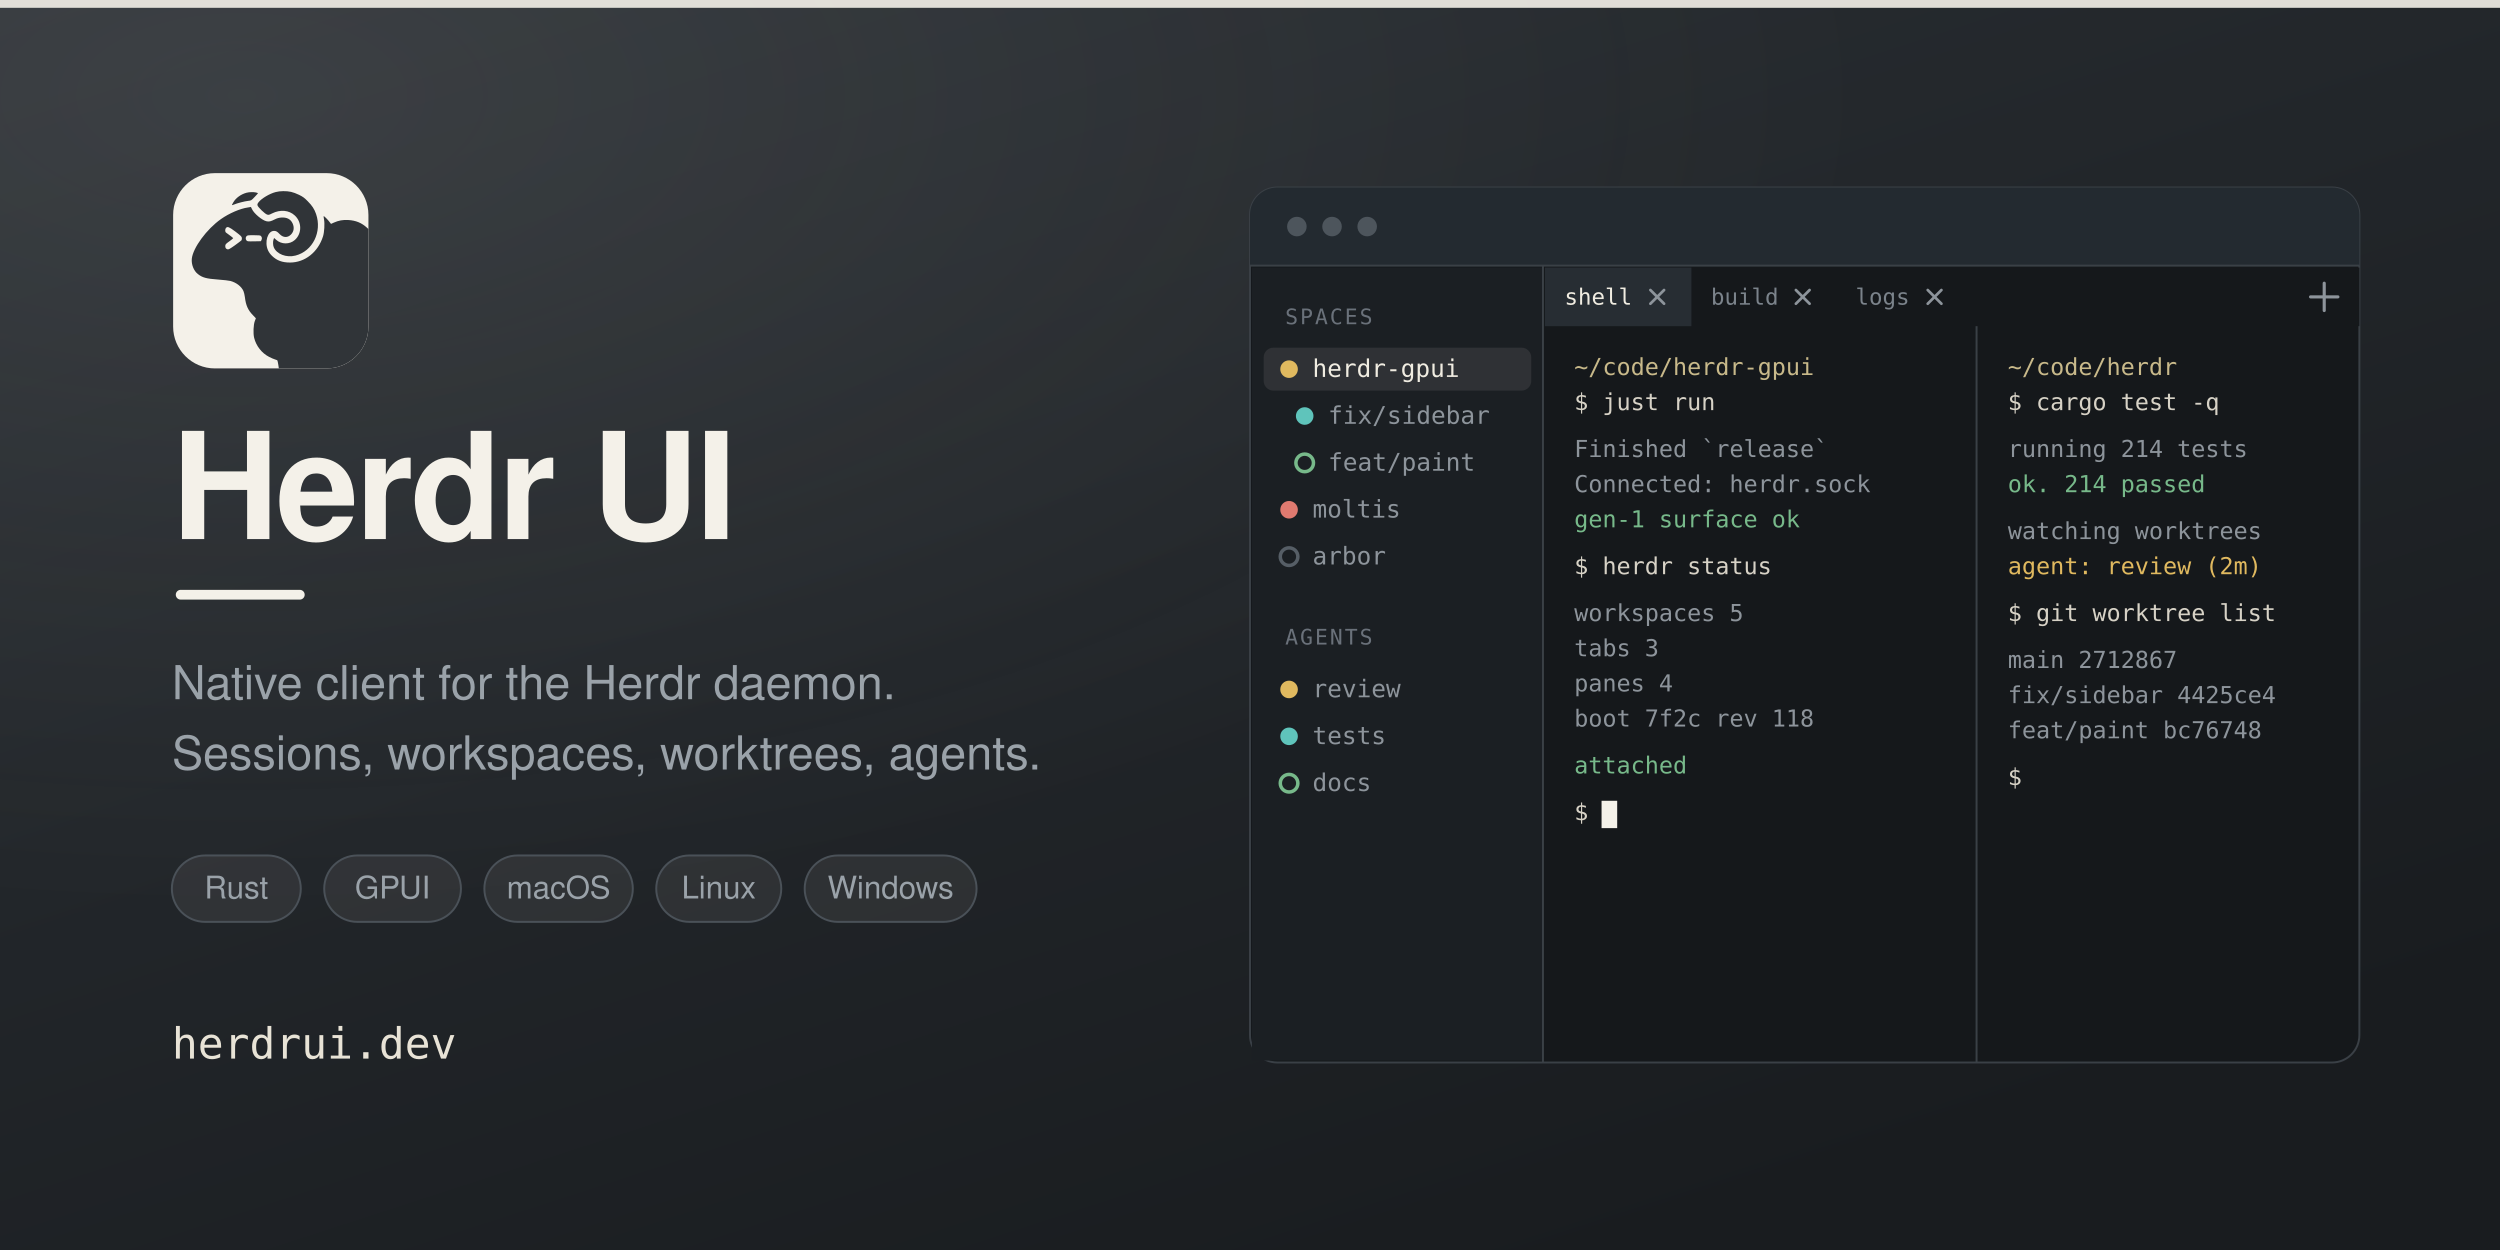
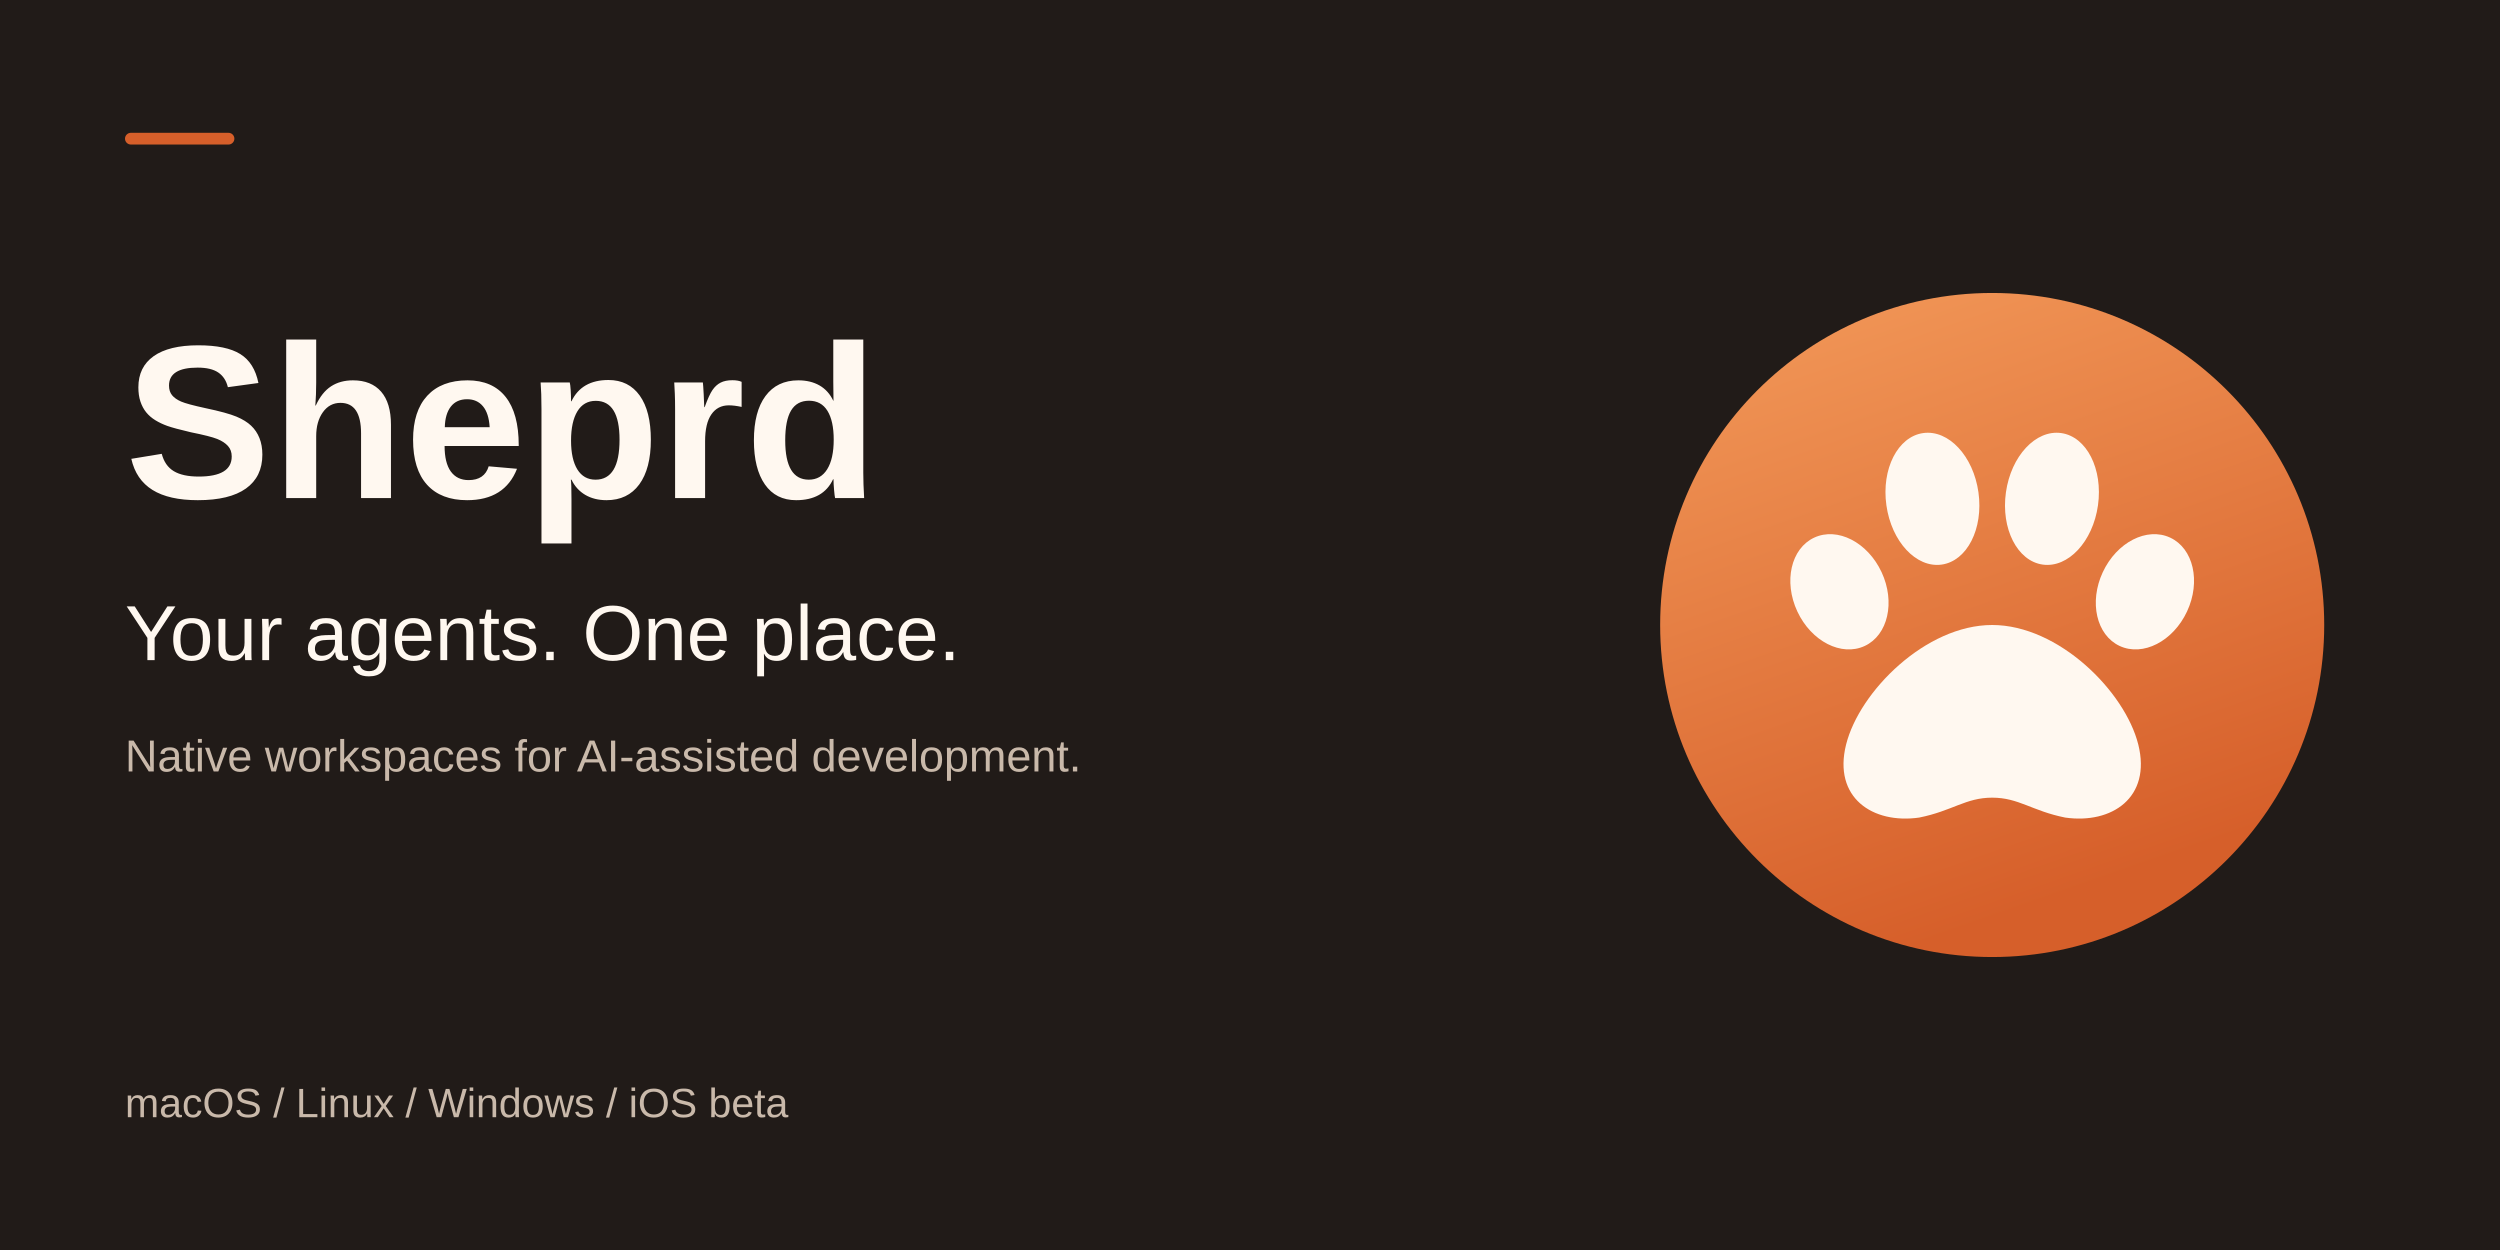
<svg xmlns="http://www.w3.org/2000/svg" width="1280" height="640" viewBox="0 0 1280 640">
+   <rect width="1280" height="640" fill="#211b18" />
+   <rect x="64" y="68" width="56" height="6" rx="3" fill="#d65f2a" />
+   <text x="64" y="255" fill="#fff8f0" font-family="Arial, sans-serif" font-size="112" font-weight="700">Sheprd</text>
+   <text x="64" y="338" fill="#fff8f0" font-family="Arial, sans-serif" font-size="40" font-weight="500">Your agents. One place.</text>
+   <text x="64" y="395" fill="#c9b9aa" font-family="Arial, sans-serif" font-size="23" font-weight="400">Native workspaces for AI-assisted development.</text>
+   <text x="64" y="572" fill="#c9b9aa" font-family="Arial, sans-serif" font-size="21" font-weight="400">macOS  /  Linux  /  Windows  /  iOS beta</text>
  <defs>
-     <path id="ram" d="M2794 3710 c-129 -33 -299 -135 -359 -214 -21 -28 -26 -42 -21 -63 9 -38 154 -178 199 -192 32 -11 41 -9 104 23 171 86 354 70 475 -43 150 -138 150 -379 0 -511 -107 -95 -278 -94 -386 2 l-46 40 -11 -29 c-16 -40 -14 -122 4 -164 60 -144 264 -222 452 -174 360 92 559 494 430 868 -36 103 -81 173 -175 267 -71 72 -100 93 -180 132 -52 26 -127 54 -167 62 -96 21 -230 20 -319 -4z M2183 3695 c-116 -32 -221 -108 -273 -199 -17 -28 -30 -54 -30 -58 0 -4 20 1 45 12 66 28 220 68 294 76 64 7 65 7 137 83 40 41 71 77 69 79 -2 2 -21 8 -42 13 -55 12 -140 10 -200 -6z M2212 3388 c-159 -22 -390 -122 -559 -241 -299 -210 -585 -600 -609 -828 -12 -118 40 -251 125 -318 96 -76 178 -98 426 -116 110 -8 224 -21 254 -29 125 -34 230 -115 272 -211 11 -24 24 -81 30 -127 20 -170 65 -271 166 -374 34 -35 63 -65 63 -67 0 -1 -10 -27 -22 -57 -29 -76 -37 -259 -14 -350 42 -170 158 -318 311 -397 44 -23 98 -46 120 -52 22 -6 45 -14 51 -18 5 -5 15 -48 22 -96 6 -48 14 -92 17 -97 4 -6 415 -10 1131 -10 l1124 0 0 1584 0 1585 -55 -19 c-84 -29 -143 -68 -232 -154 l-83 -78 -54 49 c-111 102 -233 151 -391 160 -113 6 -199 -10 -298 -54 l-60 -27 -26 34 c-37 51 -120 134 -127 128 -3 -4 0 -34 7 -67 17 -89 7 -268 -21 -356 -103 -328 -377 -545 -688 -545 -161 0 -273 41 -373 137 -37 35 -66 75 -85 116 -79 173 -8 407 124 407 44 0 68 -14 117 -66 74 -78 167 -82 238 -9 60 62 72 147 33 231 -42 90 -120 130 -238 122 -50 -4 -85 -14 -131 -37 -89 -45 -122 -52 -176 -40 -92 20 -262 163 -302 253 -11 25 -21 45 -22 45 -1 -1 -30 -6 -65 -11z m-256 -505 c115 -88 129 -102 132 -131 2 -18 -2 -40 -9 -49 -7 -8 -69 -55 -138 -105 -103 -73 -130 -88 -151 -83 -35 8 -51 34 -48 74 3 31 12 42 83 92 44 31 80 61 82 66 1 4 -30 31 -69 58 -39 28 -77 56 -85 63 -18 19 -16 72 4 94 32 35 63 23 199 -79z m528 -88 c23 -24 28 -52 14 -82 l-13 -28 -141 -3 c-130 -2 -142 -1 -158 17 -23 26 -24 66 -1 91 16 18 32 20 151 20 105 0 136 -3 148 -15z" />
-     <clipPath id="tile-clip">
-       <rect x="64" y="64" width="896" height="896" rx="192" />
+     <clipPath id="avatar-crop">
+       <circle cx="1020" cy="320" r="170" />
    </clipPath>
-     <linearGradient id="bg" x1="0" y1="0" x2="0.65" y2="1">
-       <stop offset="0" stop-color="#2b3035" />
-       <stop offset="1" stop-color="#191c1f" />
-     </linearGradient>
-     <radialGradient id="glow" cx="0.1" cy="0.08" r="0.65">
-       <stop offset="0" stop-color="#f4f1e9" stop-opacity="0.09" />
-       <stop offset="1" stop-color="#f4f1e9" stop-opacity="0" />
-     </radialGradient>
  </defs>
-   <rect width="1280" height="640" fill="url(#bg)" />
-   <rect width="1280" height="640" fill="url(#glow)" />
-   <rect width="1280" height="4" fill="#f4f1e9" opacity="0.9" />
-   <g transform="translate(81.5,81.5) scale(0.1116)">
-     <rect x="64" y="64" width="896" height="896" rx="192" fill="#f4f1e9" />
-     <g clip-path="url(#tile-clip)">
-       <use href="#ram" transform="translate(-80 967) scale(.22 -.22)" fill="#303438" />
-     </g>
-   </g>
-   <g font-family="Helvetica Neue, Helvetica, Arial, sans-serif">
-     <text x="88" y="276" font-size="76" font-weight="700" fill="#f4f1e9" letter-spacing="-1.5">Herdr UI</text>
-     <rect x="90" y="302" width="66" height="5" rx="2.5" fill="#f4f1e9" />
-     <text x="88" y="358" font-size="24" fill="#9aa2a9">Native client for the Herdr daemon.</text>
-     <text x="88" y="394" font-size="24" fill="#9aa2a9">Sessions, workspaces, worktrees, agents.</text>
-     <g font-size="16" fill="#9aa2a9">
-       <rect x="88" y="438" width="66" height="34" rx="17" fill="#f4f1e9" fill-opacity="0.07" stroke="#4a5158" />
-       <text x="121" y="460" text-anchor="middle">Rust</text>
-       <rect x="166" y="438" width="70" height="34" rx="17" fill="#f4f1e9" fill-opacity="0.07" stroke="#4a5158" />
-       <text x="201" y="460" text-anchor="middle">GPUI</text>
-       <rect x="248" y="438" width="76" height="34" rx="17" fill="#f4f1e9" fill-opacity="0.07" stroke="#4a5158" />
-       <text x="286" y="460" text-anchor="middle">macOS</text>
-       <rect x="336" y="438" width="64" height="34" rx="17" fill="#f4f1e9" fill-opacity="0.07" stroke="#4a5158" />
-       <text x="368" y="460" text-anchor="middle">Linux</text>
-       <rect x="412" y="438" width="88" height="34" rx="17" fill="#f4f1e9" fill-opacity="0.07" stroke="#4a5158" />
-       <text x="456" y="460" text-anchor="middle">Windows</text>
-     </g>
-   </g>
-   <text x="88" y="542" font-family="Menlo, Monaco, monospace" font-size="22" fill="#e8e3d6">herdrui.dev</text>
-   <g>
-     <rect x="640" y="96" width="568" height="448" rx="14" fill="#15181b" stroke="#3a4046" />
-     <path d="M640 110a14 14 0 0 1 14-14h540a14 14 0 0 1 14 14v26H640z" fill="#232a30" />
-     <line x1="640" y1="136" x2="1208" y2="136" stroke="#3a4046" />
-     <circle cx="664" cy="116" r="5" fill="#4d555c" />
-     <circle cx="682" cy="116" r="5" fill="#4d555c" />
-     <circle cx="700" cy="116" r="5" fill="#4d555c" />
-     <rect x="641" y="137" width="149" height="406" fill="#1b1f23" />
-     <line x1="790" y1="136" x2="790" y2="544" stroke="#3a4046" />
-     <g font-family="Menlo, Monaco, monospace" font-size="12.5" fill="#8d949b">
-       <text x="658" y="166" font-size="11" fill="#6a717a" letter-spacing="1">SPACES</text>
-       <rect x="647" y="178" width="137" height="22" rx="5" fill="#f4f1e9" fill-opacity="0.09" />
-       <circle cx="660" cy="189" r="4.5" fill="#e0b95f" />
-       <text x="672" y="193" fill="#f0ece1">herdr-gpui</text>
-       <circle cx="668" cy="213" r="4.5" fill="#5fc4bb" />
-       <text x="680" y="217">fix/sidebar</text>
-       <circle cx="668" cy="237" r="4.5" fill="none" stroke="#77b98a" stroke-width="1.8" />
-       <text x="680" y="241">feat/paint</text>
-       <circle cx="660" cy="261" r="4.5" fill="#e07a70" />
-       <text x="672" y="265">moltis</text>
-       <circle cx="660" cy="285" r="4.5" fill="none" stroke="#565e66" stroke-width="1.8" />
-       <text x="672" y="289">arbor</text>
-       <text x="658" y="330" font-size="11" fill="#6a717a" letter-spacing="1">AGENTS</text>
-       <circle cx="660" cy="353" r="4.5" fill="#e0b95f" />
-       <text x="672" y="357">review</text>
-       <circle cx="660" cy="377" r="4.5" fill="#5fc4bb" />
-       <text x="672" y="381">tests</text>
-       <circle cx="660" cy="401" r="4.5" fill="none" stroke="#77b98a" stroke-width="1.8" />
-       <text x="672" y="405">docs</text>
-     </g>
-     <g font-family="Menlo, Monaco, monospace" font-size="11.5">
-       <rect x="791" y="137" width="417" height="30" fill="#15181b" />
-       <rect x="791" y="137" width="75" height="30" fill="#272d33" />
-       <text x="801" y="156" fill="#f0ece1">shell</text>
-       <g stroke="#8d949b" stroke-width="1.4" stroke-linecap="round">
-         <path d="M845 148.5l7 7M852 148.5l-7 7" />
-         <path d="M919.5 148.5l7 7M926.5 148.5l-7 7" />
-         <path d="M987 148.5l7 7M994 148.5l-7 7" />
+   <g clip-path="url(#avatar-crop)">
+     <svg width="340" height="340" viewBox="0 0 100 100" role="img" aria-labelledby="title desc" x="850" y="150">
+       <defs>
+         <linearGradient id="background" x1="0" y1="0" x2="0.35" y2="1">
+           <stop offset="0" stop-color="#f39a5a" />
+           <stop offset="1" stop-color="#d65f2a" />
+         </linearGradient>
+       </defs>
+       <rect width="100" height="100" fill="url(#background)" />
+       <g fill="#fff8f0">
+         <path d="M50 50 C60 50 70 60 72 68 C74 76 68 80 61 79 C56 78 54 76 50 76 C46 76 44 78 39 79 C32 80 26 76 28 68 C30 60 40 50 50 50Z" />
+         <ellipse cx="27" cy="45" rx="7" ry="9" transform="rotate(-25 27 45)" />
+         <ellipse cx="41" cy="31" rx="7" ry="10" transform="rotate(-8 41 31)" />
+         <ellipse cx="59" cy="31" rx="7" ry="10" transform="rotate(8 59 31)" />
+         <ellipse cx="73" cy="45" rx="7" ry="9" transform="rotate(25 73 45)" />
      </g>
-       <text x="876" y="156" fill="#7b838b">build</text>
-       <text x="950" y="156" fill="#7b838b">logs</text>
-       <g stroke="#8d949b" stroke-width="1.6" stroke-linecap="round">
-         <path d="M1183 152h14M1190 145v14" />
-       </g>
-     </g>
-     <line x1="1012" y1="167" x2="1012" y2="544" stroke="#3a4046" />
-     <g font-family="Menlo, Monaco, monospace" font-size="12">
-       <text x="806" y="192" fill="#c8b98a">~/code/herdr-gpui</text>
-       <text x="806" y="210" fill="#d7d2c6">$ just run</text>
-       <text x="806" y="234" fill="#8d949b">Finished `release`</text>
-       <text x="806" y="252" fill="#8d949b">Connected: herdr.sock</text>
-       <text x="806" y="270" fill="#77b98a">gen-1 surface ok</text>
-       <text x="806" y="294" fill="#d7d2c6">$ herdr status</text>
-       <text x="806" y="318" fill="#8d949b">workspaces   5</text>
-       <text x="806" y="336" fill="#8d949b">tabs         3</text>
-       <text x="806" y="354" fill="#8d949b">panes        4</text>
-       <text x="806" y="372" fill="#8d949b">boot 7f2c rev 118</text>
-       <text x="806" y="396" fill="#77b98a">attached</text>
-       <text x="806" y="420" fill="#d7d2c6">$ </text>
-       <rect x="820" y="410" width="8" height="14" fill="#f4f1e9" />
-       <text x="1028" y="192" fill="#c8b98a">~/code/herdr</text>
-       <text x="1028" y="210" fill="#d7d2c6">$ cargo test -q</text>
-       <text x="1028" y="234" fill="#8d949b">running 214 tests</text>
-       <text x="1028" y="252" fill="#77b98a">ok. 214 passed</text>
-       <text x="1028" y="276" fill="#8d949b">watching worktrees</text>
-       <text x="1028" y="294" fill="#e0b95f">agent: review (2m)</text>
-       <text x="1028" y="318" fill="#d7d2c6">$ git worktree list</text>
-       <text x="1028" y="342" fill="#8d949b">main        2712867</text>
-       <text x="1028" y="360" fill="#8d949b">fix/sidebar 4425ce4</text>
-       <text x="1028" y="378" fill="#8d949b">feat/paint  bc76748</text>
-       <text x="1028" y="402" fill="#d7d2c6">$ </text>
-     </g>
+     </svg>
  </g>
</svg>
